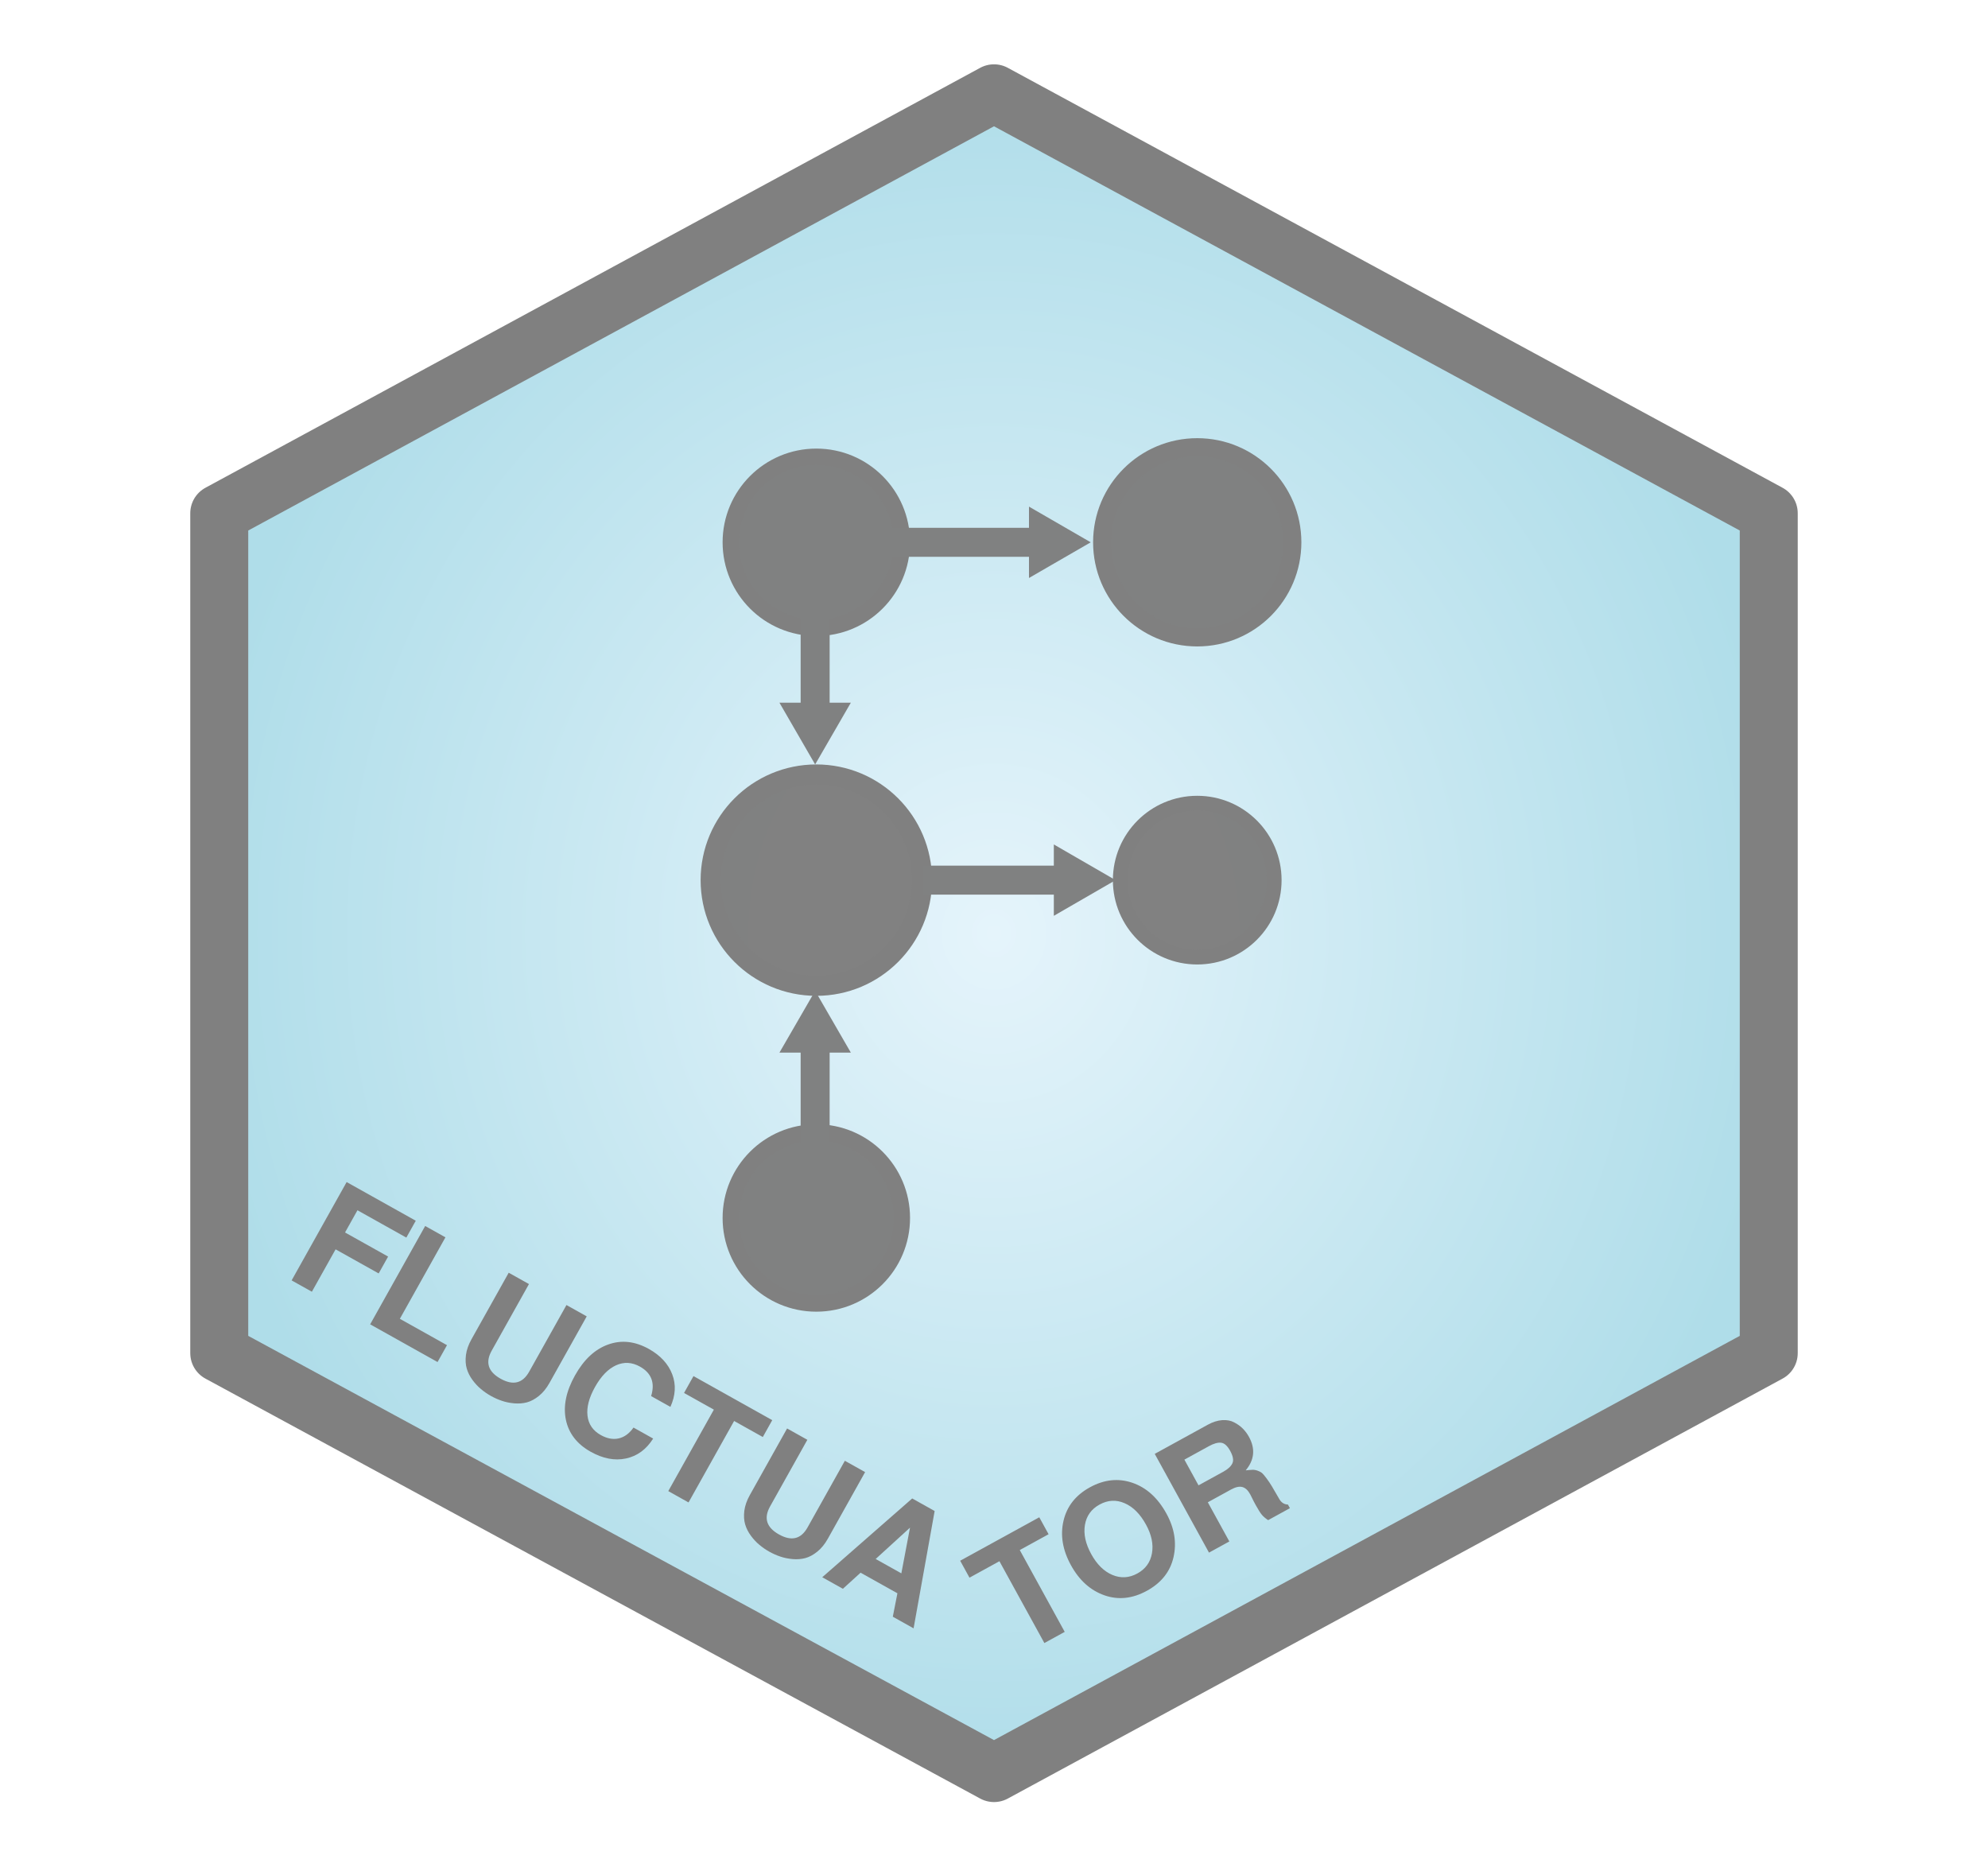
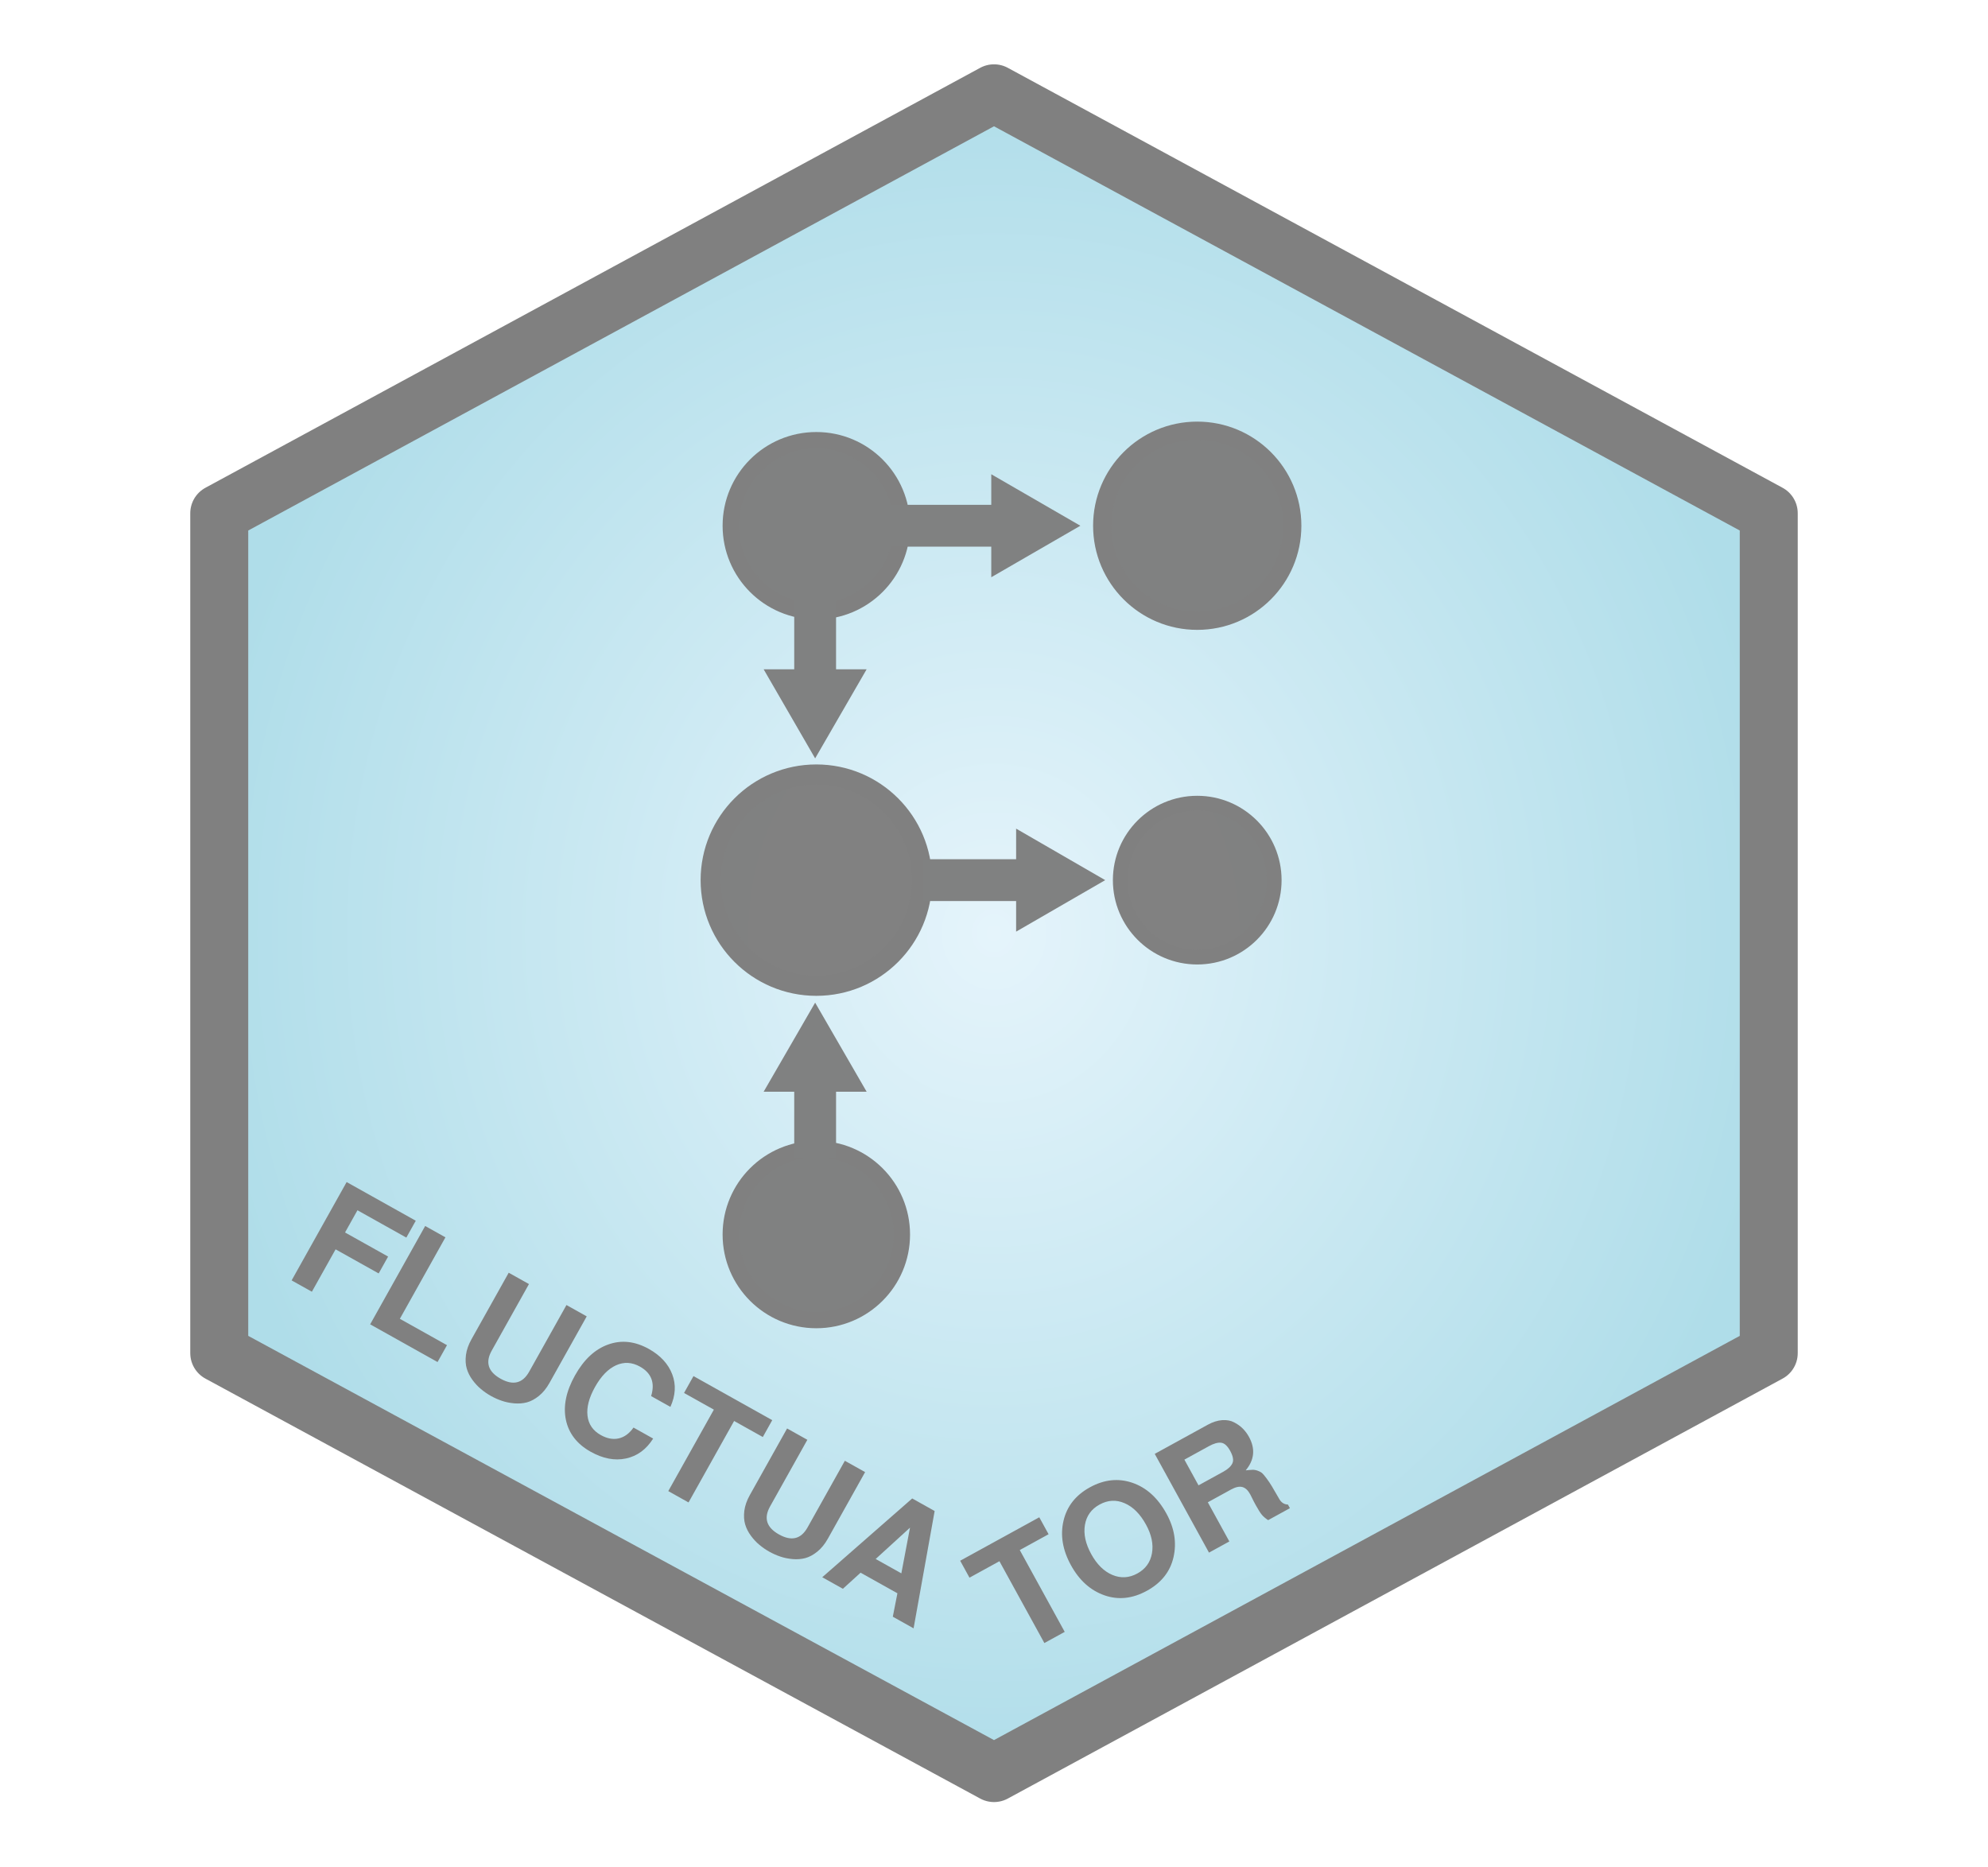
<svg xmlns="http://www.w3.org/2000/svg" xmlns:xlink="http://www.w3.org/1999/xlink" width="360pt" height="338pt" viewBox="0 0 360 338" version="1.1" id="svg170">
  <defs id="defs79">
    <linearGradient id="linearGradient6684">
      <stop style="stop-color:#e5f4fb;stop-opacity:1" offset="0" id="stop6680" />
      <stop style="stop-color:#afdde9;stop-opacity:1" offset="1" id="stop6682" />
    </linearGradient>
    <g id="g77">
      <symbol overflow="visible" id="glyph0-0">
        <path style="stroke:none;" d="M 4.859 -33.375 L 31.5 -33.375 L 31.5 0 L 4.859 0 Z M 6.656 -31.578 L 6.656 -1.797 L 29.703 -1.797 L 29.703 -31.578 Z M 6.656 -31.578 " id="path2" />
      </symbol>
      <symbol overflow="visible" id="glyph0-1">
        <path style="stroke:none;" d="M 4.531 10.062 C 3.352 10.062 2.375 9.977 1.594 9.812 L 1.594 6.609 C 2.188 6.703 2.848 6.75 3.578 6.75 C 6.234 6.75 8.332 4.801 9.875 0.906 L 10.281 -0.125 L 0.125 -25.625 L 4.672 -25.625 L 10.062 -11.469 C 10.145 -11.25 10.238 -10.984 10.344 -10.672 C 10.457 -10.359 10.812 -9.328 11.406 -7.578 C 12.008 -5.828 12.336 -4.848 12.391 -4.641 L 14.047 -9.312 L 19.656 -25.625 L 24.156 -25.625 L 14.312 0 C 13.25 2.727 12.258 4.758 11.344 6.094 C 10.426 7.438 9.41 8.43 8.297 9.078 C 7.191 9.734 5.938 10.062 4.531 10.062 Z M 4.531 10.062 " id="path5" />
      </symbol>
      <symbol overflow="visible" id="glyph1-0">
        <path style="stroke:none;" d="M 6.828 -46.875 L 44.25 -46.875 L 44.25 0 L 6.828 0 Z M 9.344 -44.344 L 9.344 -2.531 L 41.719 -2.531 L 41.719 -44.344 Z M 9.344 -44.344 " id="path8" />
      </symbol>
      <symbol overflow="visible" id="glyph1-1">
        <path style="stroke:none;" d="M 23.953 -41.688 L 23.953 0 L 17.641 0 L 17.641 -41.688 L 1.531 -41.688 L 1.531 -46.875 L 40.062 -46.875 L 40.062 -41.688 Z M 23.953 -41.688 " id="path11" />
      </symbol>
      <symbol overflow="visible" id="glyph2-0">
        <path style="stroke:none;" d="M 6.844 -46.984 L 44.359 -46.984 L 44.359 0 L 6.844 0 Z M 9.375 -44.453 L 9.375 -2.531 L 41.812 -2.531 L 41.812 -44.453 Z M 9.375 -44.453 " id="path14" />
      </symbol>
      <symbol overflow="visible" id="glyph2-1">
        <path style="stroke:none;" d="M 42.422 -12.969 C 42.422 -8.633 40.723 -5.273 37.328 -2.891 C 33.941 -0.516 29.172 0.672 23.016 0.672 C 11.555 0.672 4.914 -3.305 3.094 -11.266 L 9.266 -12.5 C 9.984 -9.676 11.5 -7.602 13.812 -6.281 C 16.125 -4.957 19.27 -4.297 23.25 -4.297 C 27.352 -4.297 30.52 -5 32.75 -6.406 C 34.988 -7.82 36.109 -9.898 36.109 -12.641 C 36.109 -14.172 35.758 -15.414 35.062 -16.375 C 34.363 -17.332 33.379 -18.117 32.109 -18.734 C 30.848 -19.359 29.336 -19.879 27.578 -20.297 C 25.816 -20.723 23.875 -21.18 21.75 -21.672 C 18.031 -22.492 15.207 -23.316 13.281 -24.141 C 11.363 -24.961 9.848 -25.879 8.734 -26.891 C 7.617 -27.898 6.766 -29.082 6.172 -30.438 C 5.586 -31.801 5.297 -33.359 5.297 -35.109 C 5.297 -39.141 6.836 -42.242 9.922 -44.422 C 13.004 -46.598 17.41 -47.688 23.141 -47.688 C 28.473 -47.688 32.551 -46.867 35.375 -45.234 C 38.207 -43.598 40.188 -40.816 41.312 -36.891 L 35.047 -35.781 C 34.359 -38.27 33.047 -40.078 31.109 -41.203 C 29.18 -42.328 26.504 -42.891 23.078 -42.891 C 19.316 -42.891 16.445 -42.266 14.469 -41.016 C 12.488 -39.773 11.5 -37.922 11.5 -35.453 C 11.5 -34.004 11.883 -32.805 12.656 -31.859 C 13.426 -30.922 14.531 -30.125 15.969 -29.469 C 17.414 -28.812 20.297 -28.004 24.609 -27.047 C 26.055 -26.711 27.492 -26.375 28.922 -26.031 C 30.359 -25.688 31.734 -25.273 33.047 -24.797 C 34.359 -24.316 35.586 -23.754 36.734 -23.109 C 37.879 -22.461 38.875 -21.672 39.719 -20.734 C 40.562 -19.805 41.223 -18.707 41.703 -17.438 C 42.18 -16.176 42.422 -14.688 42.422 -12.969 Z M 42.422 -12.969 " id="path17" />
      </symbol>
      <symbol overflow="visible" id="glyph3-0">
        <path style="stroke:none;" d="M 4.844 -33.328 L 31.469 -33.328 L 31.469 0 L 4.844 0 Z M 6.641 -31.531 L 6.641 -1.797 L 29.672 -1.797 L 29.672 -31.531 Z M 6.641 -31.531 " id="path20" />
      </symbol>
      <symbol overflow="visible" id="glyph3-1">
        <path style="stroke:none;" d="M 22.469 -7.078 C 22.469 -4.66 21.555 -2.797 19.734 -1.484 C 17.922 -0.18 15.375 0.469 12.094 0.469 C 8.906 0.469 6.445 -0.051 4.719 -1.094 C 2.988 -2.145 1.863 -3.785 1.344 -6.016 L 5.109 -6.75 C 5.473 -5.375 6.223 -4.363 7.359 -3.719 C 8.492 -3.082 10.07 -2.766 12.094 -2.766 C 14.25 -2.766 15.828 -3.094 16.828 -3.75 C 17.828 -4.414 18.328 -5.414 18.328 -6.75 C 18.328 -7.75 17.977 -8.566 17.281 -9.203 C 16.594 -9.836 15.477 -10.359 13.938 -10.766 L 10.891 -11.562 C 8.441 -12.195 6.695 -12.816 5.656 -13.422 C 4.625 -14.035 3.816 -14.773 3.234 -15.641 C 2.648 -16.504 2.359 -17.566 2.359 -18.828 C 2.359 -21.16 3.191 -22.938 4.859 -24.156 C 6.523 -25.383 8.953 -26 12.141 -26 C 14.961 -26 17.203 -25.5 18.859 -24.5 C 20.523 -23.508 21.582 -21.922 22.031 -19.734 L 18.188 -19.266 C 17.957 -20.398 17.32 -21.27 16.281 -21.875 C 15.25 -22.477 13.867 -22.781 12.141 -22.781 C 10.211 -22.781 8.789 -22.488 7.875 -21.906 C 6.957 -21.32 6.5 -20.441 6.5 -19.266 C 6.5 -18.535 6.688 -17.93 7.062 -17.453 C 7.445 -16.984 8.008 -16.582 8.75 -16.25 C 9.488 -15.914 11.051 -15.457 13.438 -14.875 C 15.695 -14.312 17.32 -13.789 18.312 -13.312 C 19.301 -12.832 20.082 -12.297 20.656 -11.703 C 21.238 -11.117 21.688 -10.445 22 -9.688 C 22.312 -8.926 22.469 -8.055 22.469 -7.078 Z M 22.469 -7.078 " id="path23" />
      </symbol>
      <symbol overflow="visible" id="glyph4-0">
        <path style="stroke:none;" d="M 4.859 -33.375 L 31.5 -33.375 L 31.5 0 L 4.859 0 Z M 6.656 -31.578 L 6.656 -1.797 L 29.703 -1.797 L 29.703 -31.578 Z M 6.656 -31.578 " id="path26" />
      </symbol>
      <symbol overflow="visible" id="glyph4-1">
        <path style="stroke:none;" d="M 22.5 -7.078 C 22.5 -4.66 21.586 -2.797 19.766 -1.484 C 17.941 -0.18 15.391 0.469 12.109 0.469 C 8.91 0.469 6.445 -0.051 4.719 -1.094 C 2.988 -2.145 1.863 -3.785 1.344 -6.016 L 5.109 -6.75 C 5.473 -5.375 6.223 -4.363 7.359 -3.719 C 8.504 -3.082 10.086 -2.766 12.109 -2.766 C 14.266 -2.766 15.844 -3.098 16.844 -3.766 C 17.852 -4.43 18.359 -5.426 18.359 -6.75 C 18.359 -7.758 18.008 -8.578 17.312 -9.203 C 16.625 -9.836 15.504 -10.363 13.953 -10.781 L 10.891 -11.578 C 8.441 -12.211 6.703 -12.832 5.672 -13.438 C 4.641 -14.051 3.832 -14.789 3.25 -15.656 C 2.664 -16.531 2.375 -17.598 2.375 -18.859 C 2.375 -21.191 3.207 -22.969 4.875 -24.188 C 6.539 -25.414 8.969 -26.031 12.156 -26.031 C 14.977 -26.031 17.223 -25.531 18.891 -24.531 C 20.555 -23.539 21.613 -21.945 22.062 -19.75 L 18.219 -19.281 C 17.977 -20.414 17.344 -21.285 16.312 -21.891 C 15.281 -22.504 13.895 -22.812 12.156 -22.812 C 10.227 -22.812 8.805 -22.52 7.891 -21.938 C 6.973 -21.352 6.516 -20.469 6.516 -19.281 C 6.516 -18.551 6.703 -17.945 7.078 -17.469 C 7.461 -17 8.023 -16.598 8.766 -16.266 C 9.504 -15.941 11.066 -15.488 13.453 -14.906 C 15.711 -14.332 17.336 -13.805 18.328 -13.328 C 19.328 -12.848 20.113 -12.312 20.688 -11.719 C 21.27 -11.133 21.719 -10.457 22.031 -9.688 C 22.344 -8.926 22.5 -8.055 22.5 -7.078 Z M 22.5 -7.078 " id="path29" />
      </symbol>
      <symbol overflow="visible" id="glyph5-0">
        <path style="stroke:none;" d="M 4.844 -33.297 L 31.438 -33.297 L 31.438 0 L 4.844 0 Z M 6.641 -31.5 L 6.641 -1.797 L 29.641 -1.797 L 29.641 -31.5 Z M 6.641 -31.5 " id="path32" />
      </symbol>
      <symbol overflow="visible" id="glyph5-1">
        <path style="stroke:none;" d="M 3.359 0 L 3.359 -19.625 C 3.359 -21.414 3.312 -23.398 3.219 -25.578 L 7.234 -25.578 C 7.359 -22.672 7.422 -20.926 7.422 -20.344 L 7.516 -20.344 C 8.191 -22.539 8.973 -24.039 9.859 -24.844 C 10.742 -25.645 11.988 -26.047 13.594 -26.047 C 14.156 -26.047 14.727 -25.969 15.312 -25.812 L 15.312 -21.906 C 14.75 -22.062 13.992 -22.141 13.047 -22.141 C 11.285 -22.141 9.938 -21.379 9 -19.859 C 8.07 -18.336 7.609 -16.16 7.609 -13.328 L 7.609 0 Z M 3.359 0 " id="path35" />
      </symbol>
      <symbol overflow="visible" id="glyph6-0">
        <path style="stroke:none;" d="M 4.828 -33.203 L 31.328 -33.203 L 31.328 0 L 4.828 0 Z M 6.625 -31.406 L 6.625 -1.797 L 29.547 -1.797 L 29.547 -31.406 Z M 6.625 -31.406 " id="path38" />
      </symbol>
      <symbol overflow="visible" id="glyph6-1">
        <path style="stroke:none;" d="M 24.812 -12.859 C 24.812 -3.973 21.688 0.469 15.438 0.469 C 11.508 0.469 8.867 -1.004 7.516 -3.953 L 7.391 -3.953 C 7.453 -3.828 7.484 -2.492 7.484 0.047 L 7.484 10.016 L 3.25 10.016 L 3.25 -20.281 C 3.25 -22.906 3.203 -24.641 3.109 -25.484 L 7.203 -25.484 C 7.223 -25.422 7.25 -25.195 7.281 -24.812 C 7.312 -24.438 7.344 -23.848 7.375 -23.047 C 7.414 -22.242 7.438 -21.691 7.438 -21.391 L 7.547 -21.391 C 8.297 -22.961 9.289 -24.113 10.531 -24.844 C 11.77 -25.57 13.406 -25.938 15.438 -25.938 C 18.57 -25.938 20.914 -24.883 22.469 -22.781 C 24.031 -20.676 24.812 -17.367 24.812 -12.859 Z M 20.359 -12.766 C 20.359 -16.316 19.879 -18.852 18.922 -20.375 C 17.961 -21.906 16.438 -22.672 14.344 -22.672 C 12.664 -22.672 11.348 -22.316 10.391 -21.609 C 9.441 -20.898 8.719 -19.797 8.219 -18.297 C 7.727 -16.797 7.484 -14.844 7.484 -12.438 C 7.484 -9.094 8.02 -6.625 9.094 -5.031 C 10.164 -3.445 11.898 -2.656 14.297 -2.656 C 16.398 -2.656 17.938 -3.426 18.906 -4.969 C 19.875 -6.52 20.359 -9.117 20.359 -12.766 Z M 20.359 -12.766 " id="path41" />
      </symbol>
      <symbol overflow="visible" id="glyph7-0">
        <path style="stroke:none;" d="M 4.859 -33.375 L 31.5 -33.375 L 31.5 0 L 4.859 0 Z M 6.656 -31.562 L 6.656 -1.797 L 29.703 -1.797 L 29.703 -31.562 Z M 6.656 -31.562 " id="path44" />
      </symbol>
      <symbol overflow="visible" id="glyph7-1">
        <path style="stroke:none;" d="M 24.938 -12.828 C 24.938 -8.348 23.945 -5.008 21.969 -2.812 C 20 -0.625 17.133 0.469 13.375 0.469 C 9.633 0.469 6.805 -0.672 4.891 -2.953 C 2.984 -5.234 2.031 -8.523 2.031 -12.828 C 2.031 -21.672 5.859 -26.094 13.516 -26.094 C 17.43 -26.094 20.312 -25.016 22.156 -22.859 C 24.008 -20.703 24.938 -17.359 24.938 -12.828 Z M 20.469 -12.828 C 20.469 -16.367 19.941 -18.941 18.891 -20.547 C 17.836 -22.148 16.07 -22.953 13.594 -22.953 C 11.102 -22.953 9.301 -22.133 8.188 -20.5 C 7.07 -18.863 6.516 -16.305 6.516 -12.828 C 6.516 -9.453 7.062 -6.914 8.156 -5.219 C 9.25 -3.52 10.973 -2.672 13.328 -2.672 C 15.891 -2.672 17.719 -3.492 18.812 -5.141 C 19.914 -6.785 20.469 -9.348 20.469 -12.828 Z M 20.469 -12.828 " id="path47" />
      </symbol>
      <symbol overflow="visible" id="glyph8-0">
        <path style="stroke:none;" d="M 4.844 -33.328 L 31.453 -33.328 L 31.453 0 L 4.844 0 Z M 6.641 -31.531 L 6.641 -1.797 L 29.656 -1.797 L 29.656 -31.531 Z M 6.641 -31.531 " id="path50" />
      </symbol>
      <symbol overflow="visible" id="glyph8-1">
        <path style="stroke:none;" d="M 18.172 0 L 18.172 -16.219 C 18.172 -18.695 17.828 -20.41 17.141 -21.359 C 16.461 -22.305 15.242 -22.781 13.484 -22.781 C 11.672 -22.781 10.234 -22.082 9.172 -20.688 C 8.117 -19.301 7.594 -17.348 7.594 -14.828 L 7.594 0 L 3.359 0 L 3.359 -20.125 C 3.359 -23.102 3.312 -24.926 3.219 -25.594 L 7.234 -25.594 C 7.254 -25.508 7.27 -25.297 7.281 -24.953 C 7.301 -24.609 7.32 -24.207 7.344 -23.75 C 7.363 -23.301 7.391 -22.457 7.422 -21.219 L 7.5 -21.219 C 8.414 -23.031 9.461 -24.289 10.641 -25 C 11.828 -25.707 13.27 -26.062 14.969 -26.062 C 16.906 -26.062 18.438 -25.676 19.562 -24.906 C 20.695 -24.133 21.484 -22.906 21.922 -21.219 L 22 -21.219 C 22.875 -22.938 23.938 -24.172 25.188 -24.922 C 26.445 -25.68 27.969 -26.062 29.75 -26.062 C 32.332 -26.062 34.211 -25.359 35.391 -23.953 C 36.566 -22.555 37.156 -20.254 37.156 -17.047 L 37.156 0 L 32.953 0 L 32.953 -16.219 C 32.953 -18.695 32.609 -20.41 31.922 -21.359 C 31.242 -22.305 30.023 -22.781 28.266 -22.781 C 26.398 -22.781 24.953 -22.086 23.922 -20.703 C 22.891 -19.328 22.375 -17.367 22.375 -14.828 L 22.375 0 Z M 18.172 0 " id="path53" />
      </symbol>
      <symbol overflow="visible" id="glyph9-0">
        <path style="stroke:none;" d="M 4.859 -33.406 L 31.531 -33.406 L 31.531 0 L 4.859 0 Z M 6.656 -31.609 L 6.656 -1.797 L 29.734 -1.797 L 29.734 -31.609 Z M 6.656 -31.609 " id="path56" />
      </symbol>
      <symbol overflow="visible" id="glyph9-1">
        <path style="stroke:none;" d="M 3.25 -31.109 L 3.25 -35.188 L 7.516 -35.188 L 7.516 -31.109 Z M 3.25 0 L 3.25 -25.656 L 7.516 -25.656 L 7.516 0 Z M 3.25 0 " id="path59" />
      </symbol>
      <symbol overflow="visible" id="glyph9-2">
        <path style="stroke:none;" d="M 24.969 -12.953 C 24.969 -4.004 21.82 0.469 15.531 0.469 C 13.582 0.469 11.961 0.117 10.672 -0.578 C 9.391 -1.285 8.348 -2.422 7.547 -3.984 L 7.5 -3.984 C 7.5 -3.492 7.461 -2.742 7.391 -1.734 C 7.328 -0.734 7.281 -0.156 7.25 0 L 3.125 0 C 3.219 -0.852 3.266 -2.613 3.266 -5.281 L 3.266 -35.188 L 7.547 -35.188 L 7.547 -25.156 C 7.547 -24.133 7.516 -22.926 7.453 -21.531 L 7.547 -21.531 C 8.328 -23.176 9.367 -24.352 10.672 -25.062 C 11.984 -25.77 13.602 -26.125 15.531 -26.125 C 18.77 -26.125 21.148 -25.035 22.672 -22.859 C 24.203 -20.68 24.969 -17.379 24.969 -12.953 Z M 20.484 -12.797 C 20.484 -16.391 20.008 -18.957 19.062 -20.5 C 18.113 -22.051 16.57 -22.828 14.438 -22.828 C 12.039 -22.828 10.289 -22.004 9.188 -20.359 C 8.094 -18.723 7.547 -16.117 7.547 -12.547 C 7.547 -9.18 8.082 -6.691 9.156 -5.078 C 10.227 -3.473 11.973 -2.672 14.391 -2.672 C 16.547 -2.672 18.098 -3.469 19.047 -5.062 C 20.004 -6.656 20.484 -9.234 20.484 -12.797 Z M 20.484 -12.797 " id="path62" />
      </symbol>
      <symbol overflow="visible" id="glyph10-0">
        <path style="stroke:none;" d="M 6.797 -46.75 L 44.125 -46.75 L 44.125 0 L 6.797 0 Z M 9.328 -44.234 L 9.328 -2.516 L 41.609 -2.516 L 41.609 -44.234 Z M 9.328 -44.234 " id="path65" />
      </symbol>
      <symbol overflow="visible" id="glyph10-1">
        <path style="stroke:none;" d="M 9.156 -16.688 C 9.156 -12.57 10.004 -9.395 11.703 -7.156 C 13.41 -4.926 15.898 -3.812 19.172 -3.812 C 21.766 -3.812 23.836 -4.332 25.391 -5.375 C 26.953 -6.414 28.008 -7.734 28.562 -9.328 L 33.812 -7.828 C 31.664 -2.172 26.785 0.656 19.172 0.656 C 13.867 0.656 9.828 -0.922 7.047 -4.078 C 4.273 -7.242 2.891 -11.945 2.891 -18.188 C 2.891 -24.113 4.273 -28.656 7.047 -31.812 C 9.828 -34.977 13.797 -36.562 18.953 -36.562 C 29.492 -36.562 34.766 -30.203 34.766 -17.484 L 34.766 -16.688 Z M 28.594 -21.266 C 28.27 -25.047 27.312 -27.805 25.719 -29.547 C 24.125 -31.285 21.832 -32.156 18.844 -32.156 C 15.945 -32.156 13.648 -31.188 11.953 -29.25 C 10.266 -27.312 9.352 -24.648 9.219 -21.266 Z M 28.594 -21.266 " id="path68" />
      </symbol>
      <symbol overflow="visible" id="glyph11-0">
        <path style="stroke:none;" d="M 4.844 -33.297 L 31.438 -33.297 L 31.438 0 L 4.844 0 Z M 6.641 -31.5 L 6.641 -1.797 L 29.641 -1.797 L 29.641 -31.5 Z M 6.641 -31.5 " id="path71" />
      </symbol>
      <symbol overflow="visible" id="glyph11-1">
        <path style="stroke:none;" d="M 9.781 0.469 C 7.219 0.469 5.289 -0.207 4 -1.562 C 2.707 -2.914 2.062 -4.773 2.062 -7.141 C 2.062 -9.785 2.93 -11.816 4.672 -13.234 C 6.41 -14.648 9.219 -15.406 13.094 -15.5 L 18.844 -15.594 L 18.844 -17 C 18.844 -19.07 18.398 -20.555 17.516 -21.453 C 16.629 -22.359 15.242 -22.812 13.359 -22.812 C 11.453 -22.812 10.062 -22.488 9.188 -21.844 C 8.32 -21.195 7.805 -20.164 7.641 -18.75 L 3.188 -19.141 C 3.914 -23.742 7.336 -26.047 13.453 -26.047 C 16.66 -26.047 19.078 -25.305 20.703 -23.828 C 22.328 -22.359 23.141 -20.227 23.141 -17.438 L 23.141 -6.422 C 23.141 -5.16 23.301 -4.211 23.625 -3.578 C 23.957 -2.941 24.594 -2.625 25.531 -2.625 C 25.938 -2.625 26.398 -2.676 26.922 -2.781 L 26.922 -0.141 C 25.848 0.109 24.754 0.234 23.641 0.234 C 22.055 0.234 20.906 -0.176 20.188 -1 C 19.477 -1.832 19.078 -3.129 18.984 -4.891 L 18.844 -4.891 C 17.75 -2.941 16.477 -1.562 15.031 -0.75 C 13.594 0.062 11.844 0.469 9.781 0.469 Z M 10.75 -2.719 C 12.312 -2.719 13.695 -3.07 14.906 -3.781 C 16.125 -4.488 17.082 -5.461 17.781 -6.703 C 18.488 -7.941 18.844 -9.211 18.844 -10.516 L 18.844 -12.625 L 14.188 -12.531 C 12.188 -12.5 10.664 -12.289 9.625 -11.906 C 8.594 -11.531 7.801 -10.945 7.25 -10.156 C 6.695 -9.375 6.422 -8.344 6.422 -7.062 C 6.422 -5.676 6.797 -4.602 7.547 -3.844 C 8.297 -3.094 9.363 -2.719 10.75 -2.719 Z M 10.75 -2.719 " id="path74" />
      </symbol>
    </g>
    <marker style="overflow:visible" id="TriangleOutS" refX="0" refY="0" orient="auto">
      <path transform="scale(0.2)" style="fill:#808181;fill-opacity:1;fill-rule:evenodd;stroke:#808181;stroke-width:1pt;stroke-opacity:1" d="M 5.77,0 -2.88,5 V -5 Z" id="path4920" />
    </marker>
    <marker style="overflow:visible" id="TriangleOutS-4" refX="0" refY="0" orient="auto">
      <path transform="scale(0.2)" style="fill:#000000;fill-opacity:1;fill-rule:evenodd;stroke:#000000;stroke-width:1pt;stroke-opacity:1" d="M 5.77,0 -2.88,5 V -5 Z" id="path4920-8" />
    </marker>
    <marker style="overflow:visible" id="TriangleOutS-9" refX="0" refY="0" orient="auto">
      <path transform="scale(0.2)" style="fill:#808181;fill-opacity:1;fill-rule:evenodd;stroke:#808080;stroke-width:1pt;stroke-opacity:1" d="M 5.77,0 -2.88,5 V -5 Z" id="path4920-4" />
    </marker>
    <marker style="overflow:visible" id="TriangleOutS-4-9" refX="0" refY="0" orient="auto">
      <path transform="scale(0.2)" style="fill:#808181;fill-opacity:1;fill-rule:evenodd;stroke:#808080;stroke-width:1pt;stroke-opacity:1" d="M 5.77,0 -2.88,5 V -5 Z" id="path4920-8-0" />
    </marker>
    <radialGradient xlink:href="#linearGradient6684" id="radialGradient6686" cx="240" cy="225.333" fx="240" fy="225.333" r="194.062" gradientTransform="matrix(1,0,0,1.081104,0,-18.27531)" gradientUnits="userSpaceOnUse" />
    <marker style="overflow:visible" id="TriangleOutS-9-0" refX="0" refY="0" orient="auto">
      <path transform="scale(0.2)" style="fill:#808181;fill-opacity:1;fill-rule:evenodd;stroke:#808080;stroke-width:1pt;stroke-opacity:1" d="M 5.77,0 -2.88,5 V -5 Z" id="path4920-4-5" />
    </marker>
    <marker style="overflow:visible" id="TriangleOutS-9-0-6" refX="0" refY="0" orient="auto">
      <path transform="scale(0.2)" style="fill:#808181;fill-opacity:1;fill-rule:evenodd;stroke:#808080;stroke-width:1pt;stroke-opacity:1" d="M 5.77,0 -2.88,5 V -5 Z" id="path4920-4-5-4" />
    </marker>
    <marker style="overflow:visible" id="TriangleOutS-6" refX="0" refY="0" orient="auto">
      <path transform="scale(0.2)" style="fill:#808181;fill-opacity:1;fill-rule:evenodd;stroke:#808181;stroke-width:1pt;stroke-opacity:1" d="M 5.77,0 -2.88,5 V -5 Z" id="path4920-7" />
    </marker>
    <marker style="overflow:visible" id="TriangleOutS-6-6" refX="0" refY="0" orient="auto">
      <path transform="scale(0.2)" style="fill:#808181;fill-opacity:1;fill-rule:evenodd;stroke:#808181;stroke-width:1pt;stroke-opacity:1" d="M 5.77,0 -2.88,5 V -5 Z" id="path4920-7-9" />
    </marker>
    <marker style="overflow:visible" id="TriangleOutS-7" refX="0" refY="0" orient="auto">
      <path transform="scale(0.2)" style="fill:#808181;fill-opacity:1;fill-rule:evenodd;stroke:#808181;stroke-width:1pt;stroke-opacity:1" d="M 5.77,0 -2.88,5 V -5 Z" id="path4920-2" />
    </marker>
    <marker style="overflow:visible" id="TriangleOutS-6-6-2" refX="0" refY="0" orient="auto">
      <path transform="scale(0.2)" style="fill:#808181;fill-opacity:1;fill-rule:evenodd;stroke:#808181;stroke-width:1pt;stroke-opacity:1" d="M 5.77,0 -2.88,5 V -5 Z" id="path4920-7-9-9" />
    </marker>
  </defs>
  <path style="fill:url(#radialGradient6686);stroke:#808080;stroke-width:14;stroke-linecap:round;stroke-linejoin:round;stroke-miterlimit:10;stroke-opacity:1;fill-opacity:1" d="M 240,22.531 52.938,123.932 V 326.734 L 240,428.135 427.062,326.734 V 123.932 Z" transform="scale(0.75)" id="path87" />
-   <circle style="color:#000000;clip-rule:nonzero;display:inline;overflow:visible;visibility:visible;opacity:1;isolation:auto;mix-blend-mode:normal;color-interpolation:sRGB;color-interpolation-filters:linearRGB;solid-color:#000000;solid-opacity:1;vector-effect:none;fill:#808080;fill-opacity:0.985;fill-rule:nonzero;stroke:#808080;stroke-width:2.941;stroke-linecap:round;stroke-linejoin:round;stroke-miterlimit:4;stroke-dasharray:none;stroke-dashoffset:0;stroke-opacity:1;marker:none;color-rendering:auto;image-rendering:auto;shape-rendering:auto;text-rendering:auto;enable-background:accumulate" id="path4747" cx="147.825" cy="98.211" r="15.501" />
+   <circle style="color:#000000;clip-rule:nonzero;display:inline;overflow:visible;visibility:visible;opacity:1;isolation:auto;mix-blend-mode:normal;color-interpolation:sRGB;color-interpolation-filters:linearRGB;solid-color:#000000;solid-opacity:1;vector-effect:none;fill:#808080;fill-opacity:0.985;fill-rule:nonzero;stroke:#808080;stroke-width:2.941;stroke-linecap:round;stroke-linejoin:round;stroke-miterlimit:4;stroke-dasharray:none;stroke-dashoffset:0;stroke-opacity:1;marker:none;color-rendering:auto;image-rendering:auto;shape-rendering:auto;text-rendering:auto;enable-background:accumulate" id="path4747" cx="147.825" cy="95.211" r="15.501" />
  <circle style="color:#000000;clip-rule:nonzero;display:inline;overflow:visible;visibility:visible;opacity:1;isolation:auto;mix-blend-mode:normal;color-interpolation:sRGB;color-interpolation-filters:linearRGB;solid-color:#000000;solid-opacity:1;vector-effect:none;fill:#808080;fill-opacity:0.985;fill-rule:nonzero;stroke:#808080;stroke-width:3.631;stroke-linecap:round;stroke-linejoin:round;stroke-miterlimit:4;stroke-dasharray:none;stroke-dashoffset:0;stroke-opacity:1;marker:none;color-rendering:auto;image-rendering:auto;shape-rendering:auto;text-rendering:auto;enable-background:accumulate" id="path4747-3" cx="147.825" cy="159.392" r="19.137" />
-   <circle style="color:#000000;clip-rule:nonzero;display:inline;overflow:visible;visibility:visible;opacity:1;isolation:auto;mix-blend-mode:normal;color-interpolation:sRGB;color-interpolation-filters:linearRGB;solid-color:#000000;solid-opacity:1;vector-effect:none;fill:#808080;fill-opacity:0.985;fill-rule:nonzero;stroke:#808080;stroke-width:3.268;stroke-linecap:round;stroke-linejoin:round;stroke-miterlimit:4;stroke-dasharray:none;stroke-dashoffset:0;stroke-opacity:1;marker:none;color-rendering:auto;image-rendering:auto;shape-rendering:auto;text-rendering:auto;enable-background:accumulate" id="path4747-2" cx="216.803" cy="98.211" r="17.224" />
+   <circle style="color:#000000;clip-rule:nonzero;display:inline;overflow:visible;visibility:visible;opacity:1;isolation:auto;mix-blend-mode:normal;color-interpolation:sRGB;color-interpolation-filters:linearRGB;solid-color:#000000;solid-opacity:1;vector-effect:none;fill:#808080;fill-opacity:0.985;fill-rule:nonzero;stroke:#808080;stroke-width:3.268;stroke-linecap:round;stroke-linejoin:round;stroke-miterlimit:4;stroke-dasharray:none;stroke-dashoffset:0;stroke-opacity:1;marker:none;color-rendering:auto;image-rendering:auto;shape-rendering:auto;text-rendering:auto;enable-background:accumulate" id="path4747-2" cx="216.803" cy="95.211" r="17.224" />
  <text xml:space="preserve" style="font-style:normal;font-variant:normal;font-weight:600;font-stretch:normal;font-size:28px;line-height:125%;font-family:FreeSans;-inkscape-font-specification:'FreeSans Semi-Bold';text-align:center;letter-spacing:0px;word-spacing:0px;text-anchor:middle;fill:#808080;fill-opacity:1;stroke:none;stroke-width:1.095px;stroke-linecap:butt;stroke-linejoin:miter;stroke-opacity:1" x="234.529" y="176.575" id="text13390" transform="rotate(29.22546)">
    <tspan id="tspan13388" x="234.529" y="176.575" style="font-style:normal;font-variant:normal;font-weight:600;font-stretch:normal;font-size:28px;font-family:FreeSans;-inkscape-font-specification:'FreeSans Semi-Bold';fill:#808080;fill-opacity:1;stroke-width:1.095px">FLUCTUA</tspan>
  </text>
  <text xml:space="preserve" style="font-style:normal;font-variant:normal;font-weight:600;font-stretch:normal;font-size:28px;line-height:125%;font-family:FreeSans;-inkscape-font-specification:'FreeSans Semi-Bold';text-align:center;letter-spacing:0px;word-spacing:0px;text-anchor:middle;fill:#808080;fill-opacity:1;stroke:none;stroke-width:1.095px;stroke-linecap:butt;stroke-linejoin:miter;stroke-opacity:1" x="56.662" y="351.851" id="text13390-9" transform="rotate(-28.78009)">
    <tspan id="tspan13388-2" x="56.662" y="351.851" style="font-style:normal;font-variant:normal;font-weight:600;font-stretch:normal;font-size:28px;font-family:FreeSans;-inkscape-font-specification:'FreeSans Semi-Bold';fill:#808080;fill-opacity:1;stroke-width:1.095px">TOR</tspan>
  </text>
  <circle style="color:#000000;clip-rule:nonzero;display:inline;overflow:visible;visibility:visible;opacity:1;isolation:auto;mix-blend-mode:normal;color-interpolation:sRGB;color-interpolation-filters:linearRGB;solid-color:#000000;solid-opacity:1;vector-effect:none;fill:#808080;fill-opacity:0.985;fill-rule:nonzero;stroke:#808080;stroke-width:2.647;stroke-linecap:round;stroke-linejoin:round;stroke-miterlimit:4;stroke-dasharray:none;stroke-dashoffset:0;stroke-opacity:1;marker:none;color-rendering:auto;image-rendering:auto;shape-rendering:auto;text-rendering:auto;enable-background:accumulate" id="path4747-2-0" cx="216.803" cy="159.392" r="13.951" />
-   <circle style="color:#000000;clip-rule:nonzero;display:inline;overflow:visible;visibility:visible;opacity:1;isolation:auto;mix-blend-mode:normal;color-interpolation:sRGB;color-interpolation-filters:linearRGB;solid-color:#000000;solid-opacity:1;vector-effect:none;fill:#808080;fill-opacity:0.985;fill-rule:nonzero;stroke:#808080;stroke-width:2.941;stroke-linecap:round;stroke-linejoin:round;stroke-miterlimit:4;stroke-dasharray:none;stroke-dashoffset:0;stroke-opacity:1;marker:none;color-rendering:auto;image-rendering:auto;shape-rendering:auto;text-rendering:auto;enable-background:accumulate" id="path4747-2-4" cx="147.825" cy="220.573" r="15.501" />
-   <path style="fill:#808181;fill-opacity:1;fill-rule:evenodd;stroke:#808181;stroke-width:5.25;stroke-linecap:butt;stroke-linejoin:miter;stroke-miterlimit:4;stroke-dasharray:none;stroke-opacity:1;marker-end:url(#TriangleOutS)" d="M 147.611,108.127 V 130.984" id="path15598" />
-   <path style="fill:#808181;fill-opacity:1;fill-rule:evenodd;stroke:#808181;stroke-width:5.25;stroke-linecap:butt;stroke-linejoin:miter;stroke-miterlimit:4;stroke-dasharray:none;stroke-opacity:1;marker-end:url(#TriangleOutS-6)" d="M 147.611,209.757 V 186.901" id="path15598-5" />
-   <path style="fill:#808181;fill-opacity:1;fill-rule:evenodd;stroke:#808181;stroke-width:5.25;stroke-linecap:butt;stroke-linejoin:miter;stroke-miterlimit:4;stroke-dasharray:none;stroke-opacity:1;marker-end:url(#TriangleOutS-6-6)" d="m 167.202,159.392 h 27.356" id="path15598-5-8" />
-   <path style="fill:#808181;fill-opacity:1;fill-rule:evenodd;stroke:#808181;stroke-width:5.25;stroke-linecap:butt;stroke-linejoin:miter;stroke-miterlimit:4;stroke-dasharray:none;stroke-opacity:1;marker-end:url(#TriangleOutS-6-6-2)" d="m 161.202,98.211 h 28.856" id="path15598-5-8-9" />
+   <circle style="color:#000000;clip-rule:nonzero;display:inline;overflow:visible;visibility:visible;opacity:1;isolation:auto;mix-blend-mode:normal;color-interpolation:sRGB;color-interpolation-filters:linearRGB;solid-color:#000000;solid-opacity:1;vector-effect:none;fill:#808080;fill-opacity:0.985;fill-rule:nonzero;stroke:#808080;stroke-width:2.941;stroke-linecap:round;stroke-linejoin:round;stroke-miterlimit:4;stroke-dasharray:none;stroke-dashoffset:0;stroke-opacity:1;marker:none;color-rendering:auto;image-rendering:auto;shape-rendering:auto;text-rendering:auto;enable-background:accumulate" id="path4747-2-4" cx="147.825" cy="223.573" r="15.501" />
+   <path style="fill:#808181;fill-opacity:1;fill-rule:evenodd;stroke:#808181;stroke-width:7.575;stroke-linecap:butt;stroke-linejoin:miter;stroke-miterlimit:4;stroke-dasharray:none;stroke-opacity:1;marker-end:url(#TriangleOutS)" d="m 147.611,108.127 v 18.454" id="path15598" />
+   <path style="fill:#808181;fill-opacity:1;fill-rule:evenodd;stroke:#808181;stroke-width:7.575;stroke-linecap:butt;stroke-linejoin:miter;stroke-miterlimit:4;stroke-dasharray:none;stroke-opacity:1;marker-end:url(#TriangleOutS-6)" d="m 147.611,209.757 v -17.419" id="path15598-5" />
+   <path style="fill:#808181;fill-opacity:1;fill-rule:evenodd;stroke:#808181;stroke-width:7.575;stroke-linecap:butt;stroke-linejoin:miter;stroke-miterlimit:4;stroke-dasharray:none;stroke-opacity:1;marker-end:url(#TriangleOutS-6-6)" d="m 167.202,159.392 h 22.177" id="path15598-5-8" />
+   <path style="fill:#808181;fill-opacity:1;fill-rule:evenodd;stroke:#808181;stroke-width:7.575;stroke-linecap:butt;stroke-linejoin:miter;stroke-miterlimit:4;stroke-dasharray:none;stroke-opacity:1;marker-end:url(#TriangleOutS-6-6-2)" d="m 161.202,95.211 h 23.677" id="path15598-5-8-9" />
</svg>
